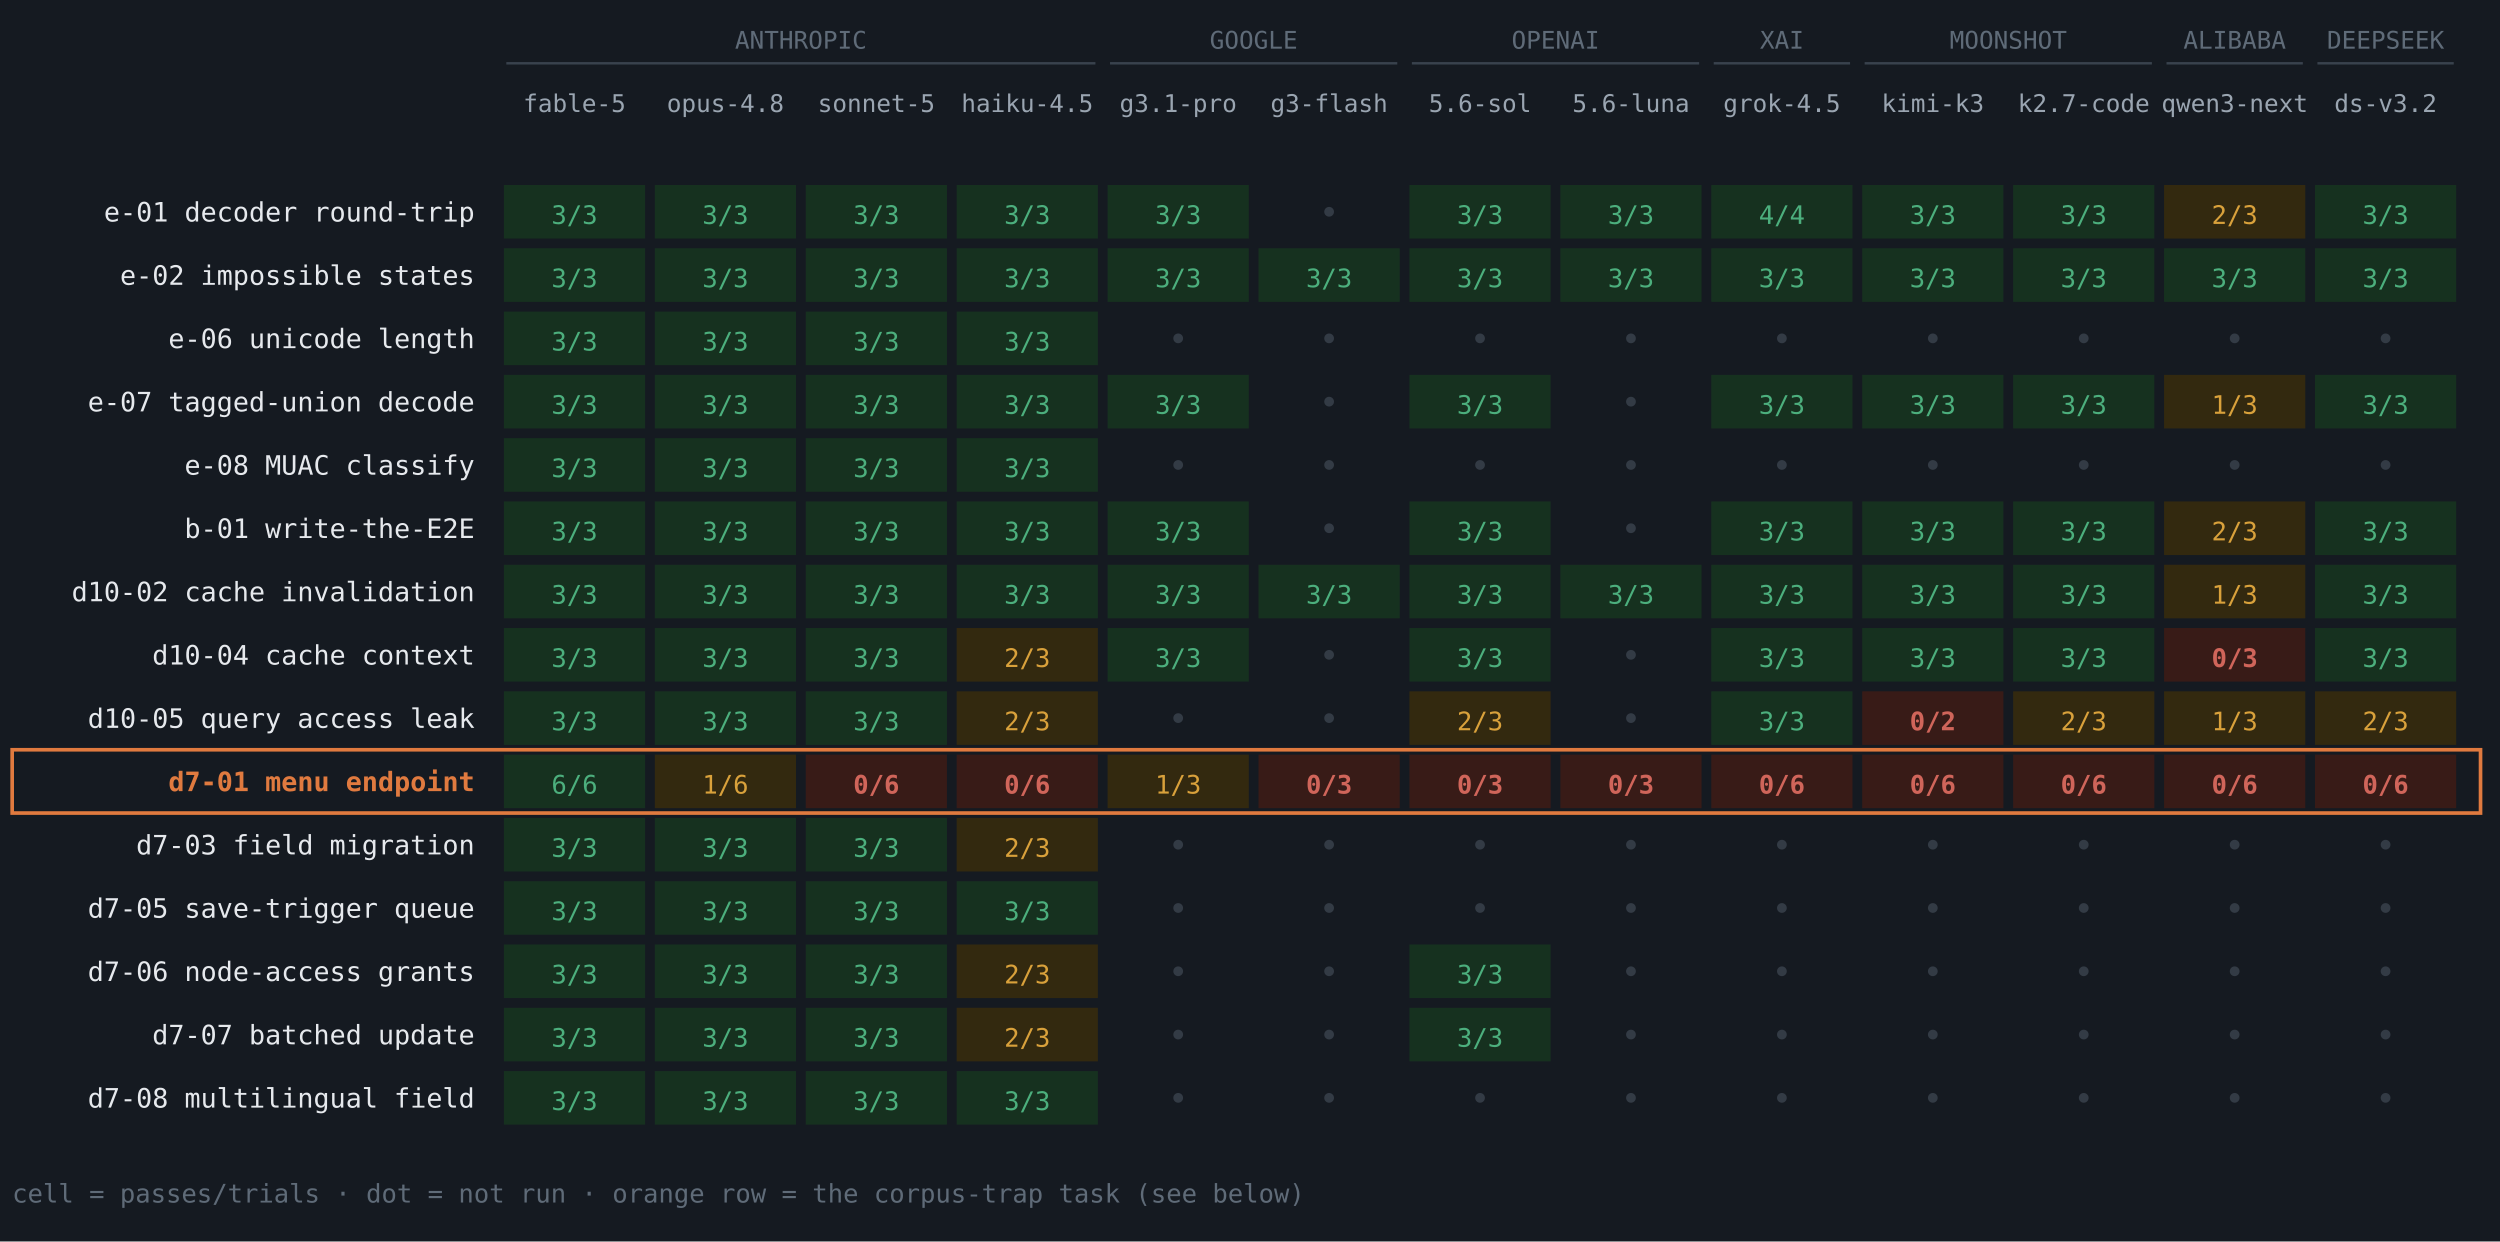
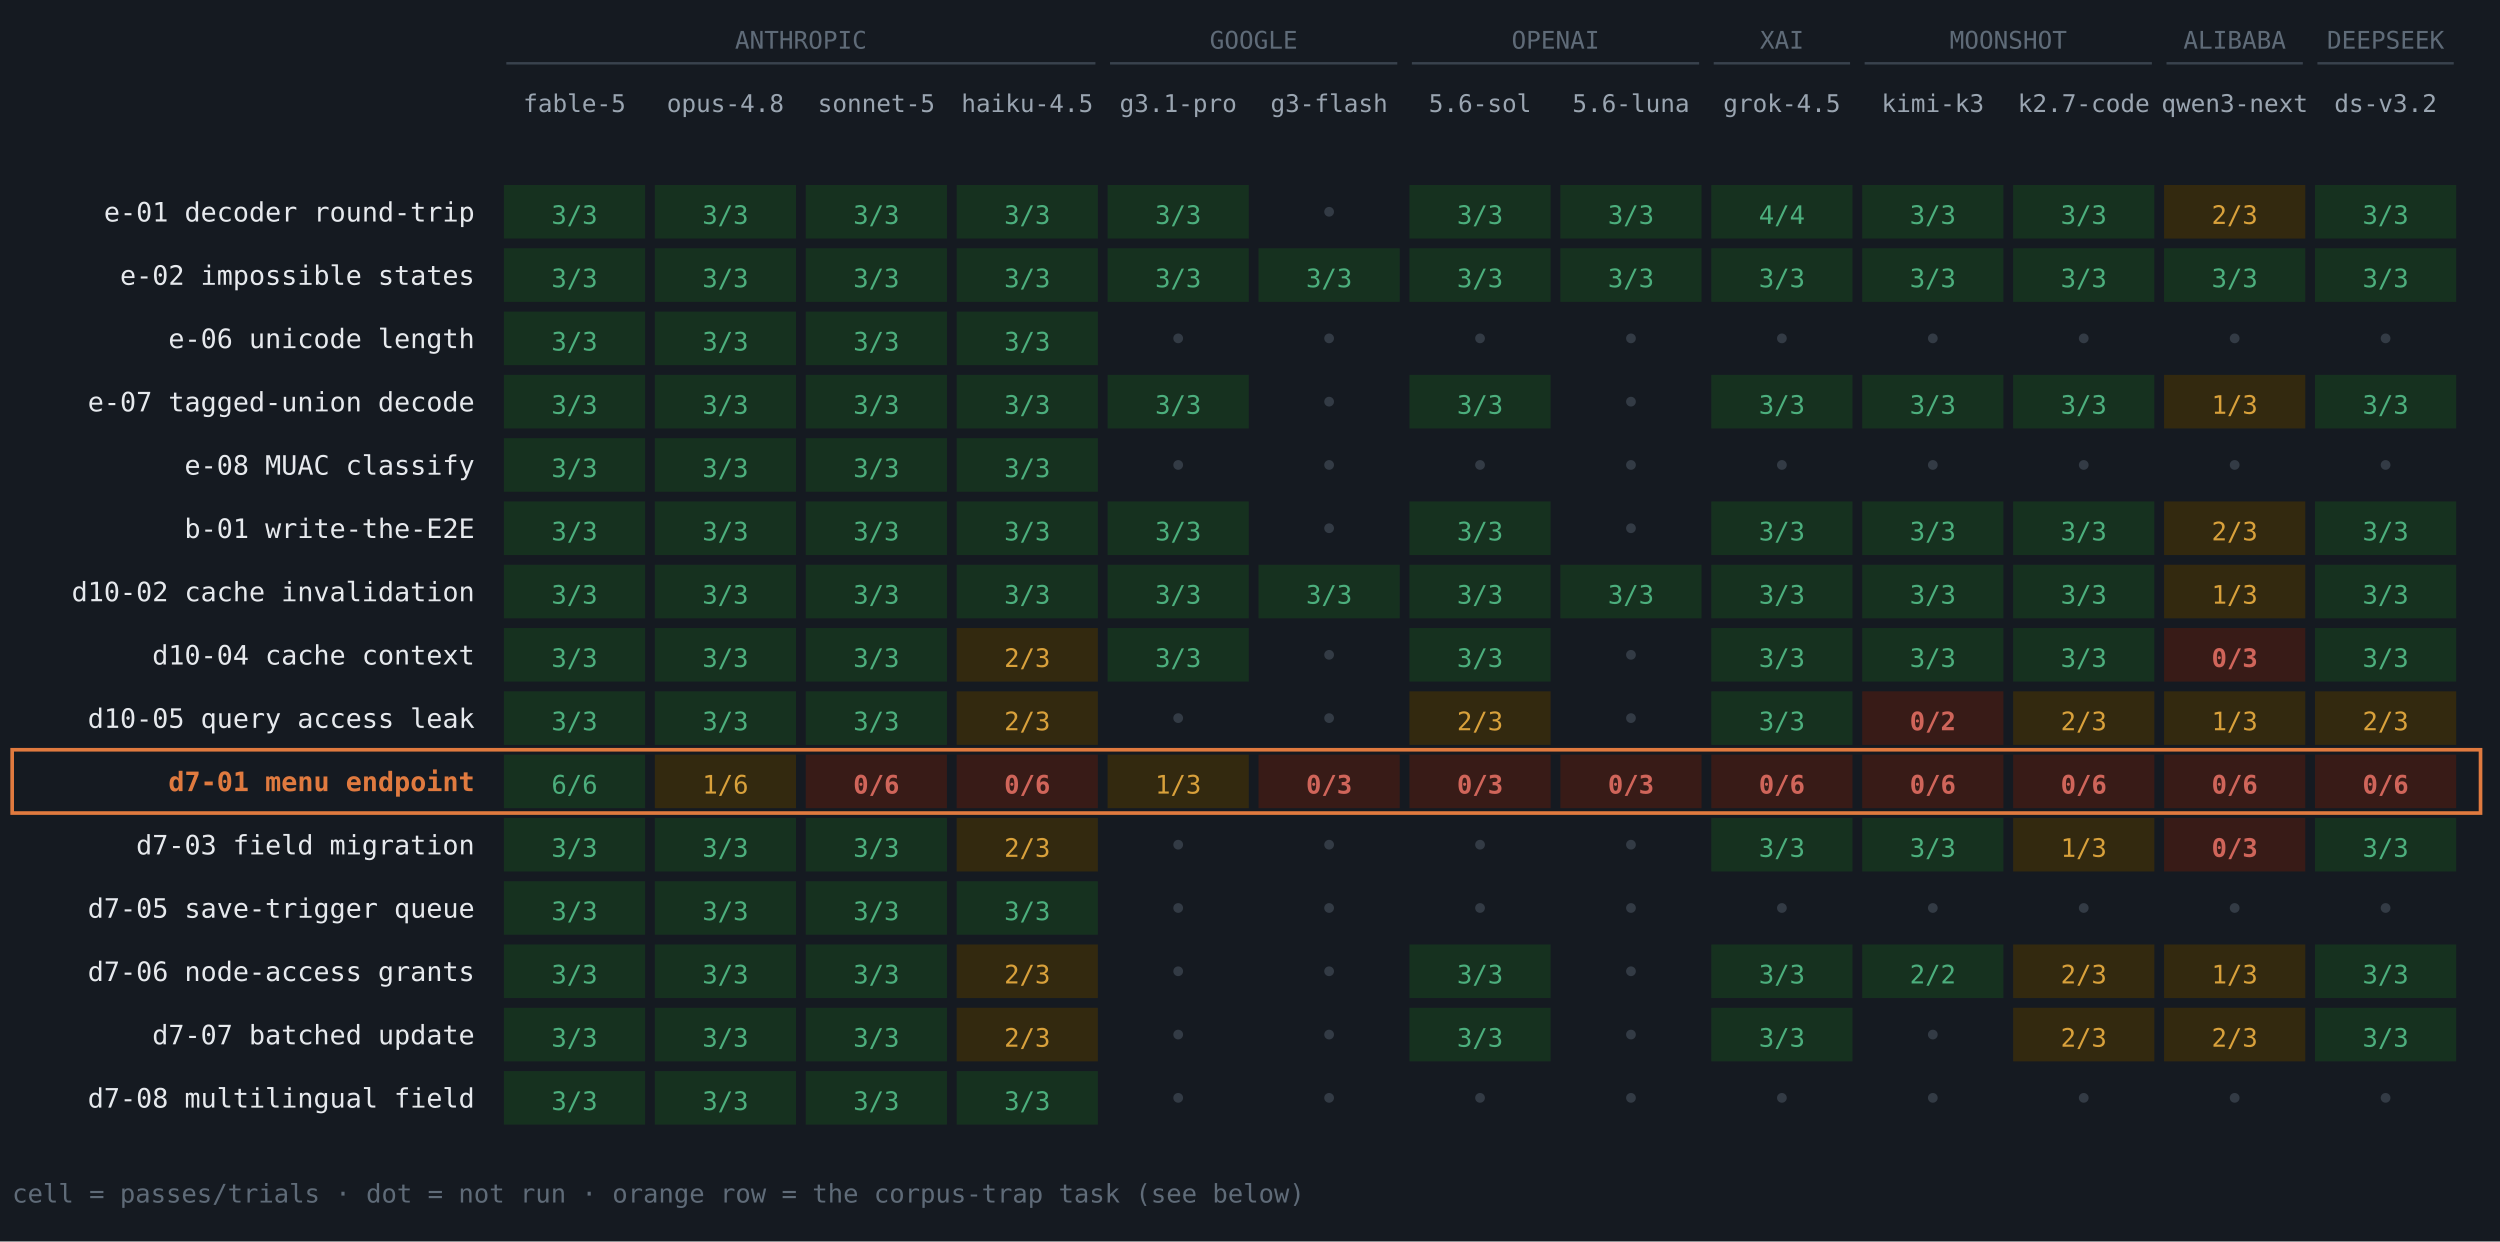
<svg xmlns="http://www.w3.org/2000/svg" width="1027" height="510" viewBox="0 0 1027 510" font-family="ui-monospace,'SF Mono','Cascadia Code',Menlo,Consolas,monospace">
  <rect width="1027" height="510" fill="#151A21" />
  <text x="329.0" y="20" font-size="10" fill="#5F6B78" text-anchor="middle" font-weight="normal">ANTHROPIC</text>
  <line x1="208" y1="26" x2="450" y2="26" stroke="#39424D" />
  <text x="236.0" y="46" font-size="10" fill="#9AA5B1" text-anchor="middle" font-weight="normal">fable-5</text>
  <text x="298.0" y="46" font-size="10" fill="#9AA5B1" text-anchor="middle" font-weight="normal">opus-4.8</text>
  <text x="360.0" y="46" font-size="10" fill="#9AA5B1" text-anchor="middle" font-weight="normal">sonnet-5</text>
  <text x="422.0" y="46" font-size="10" fill="#9AA5B1" text-anchor="middle" font-weight="normal">haiku-4.5</text>
  <text x="515.0" y="20" font-size="10" fill="#5F6B78" text-anchor="middle" font-weight="normal">GOOGLE</text>
  <line x1="456" y1="26" x2="574" y2="26" stroke="#39424D" />
  <text x="484.0" y="46" font-size="10" fill="#9AA5B1" text-anchor="middle" font-weight="normal">g3.1-pro</text>
  <text x="546.0" y="46" font-size="10" fill="#9AA5B1" text-anchor="middle" font-weight="normal">g3-flash</text>
  <text x="639.0" y="20" font-size="10" fill="#5F6B78" text-anchor="middle" font-weight="normal">OPENAI</text>
  <line x1="580" y1="26" x2="698" y2="26" stroke="#39424D" />
  <text x="608.0" y="46" font-size="10" fill="#9AA5B1" text-anchor="middle" font-weight="normal">5.6-sol</text>
  <text x="670.0" y="46" font-size="10" fill="#9AA5B1" text-anchor="middle" font-weight="normal">5.6-luna</text>
  <text x="732.0" y="20" font-size="10" fill="#5F6B78" text-anchor="middle" font-weight="normal">XAI</text>
  <line x1="704" y1="26" x2="760" y2="26" stroke="#39424D" />
  <text x="732.0" y="46" font-size="10" fill="#9AA5B1" text-anchor="middle" font-weight="normal">grok-4.5</text>
  <text x="825.0" y="20" font-size="10" fill="#5F6B78" text-anchor="middle" font-weight="normal">MOONSHOT</text>
  <line x1="766" y1="26" x2="884" y2="26" stroke="#39424D" />
  <text x="794.0" y="46" font-size="10" fill="#9AA5B1" text-anchor="middle" font-weight="normal">kimi-k3</text>
  <text x="856.0" y="46" font-size="10" fill="#9AA5B1" text-anchor="middle" font-weight="normal">k2.7-code</text>
  <text x="918.0" y="20" font-size="10" fill="#5F6B78" text-anchor="middle" font-weight="normal">ALIBABA</text>
  <line x1="890" y1="26" x2="946" y2="26" stroke="#39424D" />
  <text x="918.0" y="46" font-size="10" fill="#9AA5B1" text-anchor="middle" font-weight="normal">qwen3-next</text>
  <text x="980.0" y="20" font-size="10" fill="#5F6B78" text-anchor="middle" font-weight="normal">DEEPSEEK</text>
  <line x1="952" y1="26" x2="1008" y2="26" stroke="#39424D" />
  <text x="980.0" y="46" font-size="10" fill="#9AA5B1" text-anchor="middle" font-weight="normal">ds-v3.2</text>
  <text x="195" y="91" font-size="11" fill="#E6E9ED" text-anchor="end" font-weight="normal">e-01 decoder round-trip</text>
  <rect x="207" y="76" width="58" height="22" fill="#16311F" />
  <text x="236.0" y="92" font-size="10.5" fill="#4CAF7D" text-anchor="middle" font-weight="normal">3/3</text>
  <rect x="269" y="76" width="58" height="22" fill="#16311F" />
  <text x="298.0" y="92" font-size="10.5" fill="#4CAF7D" text-anchor="middle" font-weight="normal">3/3</text>
  <rect x="331" y="76" width="58" height="22" fill="#16311F" />
  <text x="360.0" y="92" font-size="10.5" fill="#4CAF7D" text-anchor="middle" font-weight="normal">3/3</text>
  <rect x="393" y="76" width="58" height="22" fill="#16311F" />
  <text x="422.0" y="92" font-size="10.5" fill="#4CAF7D" text-anchor="middle" font-weight="normal">3/3</text>
  <rect x="455" y="76" width="58" height="22" fill="#16311F" />
  <text x="484.0" y="92" font-size="10.5" fill="#4CAF7D" text-anchor="middle" font-weight="normal">3/3</text>
  <circle cx="546.0" cy="87" r="2" fill="#333B45" />
  <rect x="579" y="76" width="58" height="22" fill="#16311F" />
  <text x="608.0" y="92" font-size="10.5" fill="#4CAF7D" text-anchor="middle" font-weight="normal">3/3</text>
  <rect x="641" y="76" width="58" height="22" fill="#16311F" />
  <text x="670.0" y="92" font-size="10.5" fill="#4CAF7D" text-anchor="middle" font-weight="normal">3/3</text>
  <rect x="703" y="76" width="58" height="22" fill="#16311F" />
  <text x="732.0" y="92" font-size="10.5" fill="#4CAF7D" text-anchor="middle" font-weight="normal">4/4</text>
  <rect x="765" y="76" width="58" height="22" fill="#16311F" />
  <text x="794.0" y="92" font-size="10.5" fill="#4CAF7D" text-anchor="middle" font-weight="normal">3/3</text>
  <rect x="827" y="76" width="58" height="22" fill="#16311F" />
  <text x="856.0" y="92" font-size="10.5" fill="#4CAF7D" text-anchor="middle" font-weight="normal">3/3</text>
  <rect x="889" y="76" width="58" height="22" fill="#33290F" />
  <text x="918.0" y="92" font-size="10.5" fill="#D9A13B" text-anchor="middle" font-weight="normal">2/3</text>
  <rect x="951" y="76" width="58" height="22" fill="#16311F" />
  <text x="980.0" y="92" font-size="10.5" fill="#4CAF7D" text-anchor="middle" font-weight="normal">3/3</text>
  <text x="195" y="117" font-size="11" fill="#E6E9ED" text-anchor="end" font-weight="normal">e-02 impossible states</text>
  <rect x="207" y="102" width="58" height="22" fill="#16311F" />
  <text x="236.0" y="118" font-size="10.5" fill="#4CAF7D" text-anchor="middle" font-weight="normal">3/3</text>
  <rect x="269" y="102" width="58" height="22" fill="#16311F" />
  <text x="298.0" y="118" font-size="10.5" fill="#4CAF7D" text-anchor="middle" font-weight="normal">3/3</text>
  <rect x="331" y="102" width="58" height="22" fill="#16311F" />
  <text x="360.0" y="118" font-size="10.5" fill="#4CAF7D" text-anchor="middle" font-weight="normal">3/3</text>
  <rect x="393" y="102" width="58" height="22" fill="#16311F" />
  <text x="422.0" y="118" font-size="10.5" fill="#4CAF7D" text-anchor="middle" font-weight="normal">3/3</text>
  <rect x="455" y="102" width="58" height="22" fill="#16311F" />
  <text x="484.0" y="118" font-size="10.5" fill="#4CAF7D" text-anchor="middle" font-weight="normal">3/3</text>
  <rect x="517" y="102" width="58" height="22" fill="#16311F" />
  <text x="546.0" y="118" font-size="10.5" fill="#4CAF7D" text-anchor="middle" font-weight="normal">3/3</text>
  <rect x="579" y="102" width="58" height="22" fill="#16311F" />
  <text x="608.0" y="118" font-size="10.5" fill="#4CAF7D" text-anchor="middle" font-weight="normal">3/3</text>
  <rect x="641" y="102" width="58" height="22" fill="#16311F" />
  <text x="670.0" y="118" font-size="10.5" fill="#4CAF7D" text-anchor="middle" font-weight="normal">3/3</text>
  <rect x="703" y="102" width="58" height="22" fill="#16311F" />
  <text x="732.0" y="118" font-size="10.5" fill="#4CAF7D" text-anchor="middle" font-weight="normal">3/3</text>
  <rect x="765" y="102" width="58" height="22" fill="#16311F" />
  <text x="794.0" y="118" font-size="10.5" fill="#4CAF7D" text-anchor="middle" font-weight="normal">3/3</text>
  <rect x="827" y="102" width="58" height="22" fill="#16311F" />
  <text x="856.0" y="118" font-size="10.5" fill="#4CAF7D" text-anchor="middle" font-weight="normal">3/3</text>
  <rect x="889" y="102" width="58" height="22" fill="#16311F" />
  <text x="918.0" y="118" font-size="10.5" fill="#4CAF7D" text-anchor="middle" font-weight="normal">3/3</text>
  <rect x="951" y="102" width="58" height="22" fill="#16311F" />
  <text x="980.0" y="118" font-size="10.5" fill="#4CAF7D" text-anchor="middle" font-weight="normal">3/3</text>
  <text x="195" y="143" font-size="11" fill="#E6E9ED" text-anchor="end" font-weight="normal">e-06 unicode length</text>
  <rect x="207" y="128" width="58" height="22" fill="#16311F" />
  <text x="236.0" y="144" font-size="10.5" fill="#4CAF7D" text-anchor="middle" font-weight="normal">3/3</text>
  <rect x="269" y="128" width="58" height="22" fill="#16311F" />
  <text x="298.0" y="144" font-size="10.5" fill="#4CAF7D" text-anchor="middle" font-weight="normal">3/3</text>
  <rect x="331" y="128" width="58" height="22" fill="#16311F" />
  <text x="360.0" y="144" font-size="10.5" fill="#4CAF7D" text-anchor="middle" font-weight="normal">3/3</text>
  <rect x="393" y="128" width="58" height="22" fill="#16311F" />
  <text x="422.0" y="144" font-size="10.5" fill="#4CAF7D" text-anchor="middle" font-weight="normal">3/3</text>
  <circle cx="484.0" cy="139" r="2" fill="#333B45" />
  <circle cx="546.0" cy="139" r="2" fill="#333B45" />
  <circle cx="608.0" cy="139" r="2" fill="#333B45" />
  <circle cx="670.0" cy="139" r="2" fill="#333B45" />
  <circle cx="732.0" cy="139" r="2" fill="#333B45" />
  <circle cx="794.0" cy="139" r="2" fill="#333B45" />
  <circle cx="856.0" cy="139" r="2" fill="#333B45" />
  <circle cx="918.0" cy="139" r="2" fill="#333B45" />
  <circle cx="980.0" cy="139" r="2" fill="#333B45" />
  <text x="195" y="169" font-size="11" fill="#E6E9ED" text-anchor="end" font-weight="normal">e-07 tagged-union decode</text>
  <rect x="207" y="154" width="58" height="22" fill="#16311F" />
  <text x="236.0" y="170" font-size="10.5" fill="#4CAF7D" text-anchor="middle" font-weight="normal">3/3</text>
  <rect x="269" y="154" width="58" height="22" fill="#16311F" />
  <text x="298.0" y="170" font-size="10.5" fill="#4CAF7D" text-anchor="middle" font-weight="normal">3/3</text>
  <rect x="331" y="154" width="58" height="22" fill="#16311F" />
  <text x="360.0" y="170" font-size="10.5" fill="#4CAF7D" text-anchor="middle" font-weight="normal">3/3</text>
  <rect x="393" y="154" width="58" height="22" fill="#16311F" />
  <text x="422.0" y="170" font-size="10.5" fill="#4CAF7D" text-anchor="middle" font-weight="normal">3/3</text>
  <rect x="455" y="154" width="58" height="22" fill="#16311F" />
  <text x="484.0" y="170" font-size="10.5" fill="#4CAF7D" text-anchor="middle" font-weight="normal">3/3</text>
  <circle cx="546.0" cy="165" r="2" fill="#333B45" />
  <rect x="579" y="154" width="58" height="22" fill="#16311F" />
  <text x="608.0" y="170" font-size="10.5" fill="#4CAF7D" text-anchor="middle" font-weight="normal">3/3</text>
  <circle cx="670.0" cy="165" r="2" fill="#333B45" />
  <rect x="703" y="154" width="58" height="22" fill="#16311F" />
  <text x="732.0" y="170" font-size="10.5" fill="#4CAF7D" text-anchor="middle" font-weight="normal">3/3</text>
  <rect x="765" y="154" width="58" height="22" fill="#16311F" />
  <text x="794.0" y="170" font-size="10.5" fill="#4CAF7D" text-anchor="middle" font-weight="normal">3/3</text>
  <rect x="827" y="154" width="58" height="22" fill="#16311F" />
  <text x="856.0" y="170" font-size="10.5" fill="#4CAF7D" text-anchor="middle" font-weight="normal">3/3</text>
  <rect x="889" y="154" width="58" height="22" fill="#33290F" />
  <text x="918.0" y="170" font-size="10.5" fill="#D9A13B" text-anchor="middle" font-weight="normal">1/3</text>
  <rect x="951" y="154" width="58" height="22" fill="#16311F" />
  <text x="980.0" y="170" font-size="10.5" fill="#4CAF7D" text-anchor="middle" font-weight="normal">3/3</text>
  <text x="195" y="195" font-size="11" fill="#E6E9ED" text-anchor="end" font-weight="normal">e-08 MUAC classify</text>
  <rect x="207" y="180" width="58" height="22" fill="#16311F" />
  <text x="236.0" y="196" font-size="10.5" fill="#4CAF7D" text-anchor="middle" font-weight="normal">3/3</text>
  <rect x="269" y="180" width="58" height="22" fill="#16311F" />
  <text x="298.0" y="196" font-size="10.5" fill="#4CAF7D" text-anchor="middle" font-weight="normal">3/3</text>
  <rect x="331" y="180" width="58" height="22" fill="#16311F" />
  <text x="360.0" y="196" font-size="10.5" fill="#4CAF7D" text-anchor="middle" font-weight="normal">3/3</text>
  <rect x="393" y="180" width="58" height="22" fill="#16311F" />
  <text x="422.0" y="196" font-size="10.5" fill="#4CAF7D" text-anchor="middle" font-weight="normal">3/3</text>
  <circle cx="484.0" cy="191" r="2" fill="#333B45" />
  <circle cx="546.0" cy="191" r="2" fill="#333B45" />
  <circle cx="608.0" cy="191" r="2" fill="#333B45" />
  <circle cx="670.0" cy="191" r="2" fill="#333B45" />
  <circle cx="732.0" cy="191" r="2" fill="#333B45" />
  <circle cx="794.0" cy="191" r="2" fill="#333B45" />
  <circle cx="856.0" cy="191" r="2" fill="#333B45" />
  <circle cx="918.0" cy="191" r="2" fill="#333B45" />
  <circle cx="980.0" cy="191" r="2" fill="#333B45" />
  <text x="195" y="221" font-size="11" fill="#E6E9ED" text-anchor="end" font-weight="normal">b-01 write-the-E2E</text>
  <rect x="207" y="206" width="58" height="22" fill="#16311F" />
  <text x="236.0" y="222" font-size="10.5" fill="#4CAF7D" text-anchor="middle" font-weight="normal">3/3</text>
  <rect x="269" y="206" width="58" height="22" fill="#16311F" />
  <text x="298.0" y="222" font-size="10.5" fill="#4CAF7D" text-anchor="middle" font-weight="normal">3/3</text>
  <rect x="331" y="206" width="58" height="22" fill="#16311F" />
  <text x="360.0" y="222" font-size="10.5" fill="#4CAF7D" text-anchor="middle" font-weight="normal">3/3</text>
  <rect x="393" y="206" width="58" height="22" fill="#16311F" />
  <text x="422.0" y="222" font-size="10.5" fill="#4CAF7D" text-anchor="middle" font-weight="normal">3/3</text>
  <rect x="455" y="206" width="58" height="22" fill="#16311F" />
  <text x="484.0" y="222" font-size="10.5" fill="#4CAF7D" text-anchor="middle" font-weight="normal">3/3</text>
  <circle cx="546.0" cy="217" r="2" fill="#333B45" />
  <rect x="579" y="206" width="58" height="22" fill="#16311F" />
  <text x="608.0" y="222" font-size="10.5" fill="#4CAF7D" text-anchor="middle" font-weight="normal">3/3</text>
  <circle cx="670.0" cy="217" r="2" fill="#333B45" />
  <rect x="703" y="206" width="58" height="22" fill="#16311F" />
  <text x="732.0" y="222" font-size="10.5" fill="#4CAF7D" text-anchor="middle" font-weight="normal">3/3</text>
  <rect x="765" y="206" width="58" height="22" fill="#16311F" />
  <text x="794.0" y="222" font-size="10.5" fill="#4CAF7D" text-anchor="middle" font-weight="normal">3/3</text>
  <rect x="827" y="206" width="58" height="22" fill="#16311F" />
  <text x="856.0" y="222" font-size="10.5" fill="#4CAF7D" text-anchor="middle" font-weight="normal">3/3</text>
  <rect x="889" y="206" width="58" height="22" fill="#33290F" />
  <text x="918.0" y="222" font-size="10.5" fill="#D9A13B" text-anchor="middle" font-weight="normal">2/3</text>
  <rect x="951" y="206" width="58" height="22" fill="#16311F" />
  <text x="980.0" y="222" font-size="10.5" fill="#4CAF7D" text-anchor="middle" font-weight="normal">3/3</text>
  <text x="195" y="247" font-size="11" fill="#E6E9ED" text-anchor="end" font-weight="normal">d10-02 cache invalidation</text>
  <rect x="207" y="232" width="58" height="22" fill="#16311F" />
  <text x="236.0" y="248" font-size="10.5" fill="#4CAF7D" text-anchor="middle" font-weight="normal">3/3</text>
  <rect x="269" y="232" width="58" height="22" fill="#16311F" />
  <text x="298.0" y="248" font-size="10.5" fill="#4CAF7D" text-anchor="middle" font-weight="normal">3/3</text>
  <rect x="331" y="232" width="58" height="22" fill="#16311F" />
  <text x="360.0" y="248" font-size="10.5" fill="#4CAF7D" text-anchor="middle" font-weight="normal">3/3</text>
  <rect x="393" y="232" width="58" height="22" fill="#16311F" />
  <text x="422.0" y="248" font-size="10.5" fill="#4CAF7D" text-anchor="middle" font-weight="normal">3/3</text>
  <rect x="455" y="232" width="58" height="22" fill="#16311F" />
  <text x="484.0" y="248" font-size="10.5" fill="#4CAF7D" text-anchor="middle" font-weight="normal">3/3</text>
  <rect x="517" y="232" width="58" height="22" fill="#16311F" />
  <text x="546.0" y="248" font-size="10.5" fill="#4CAF7D" text-anchor="middle" font-weight="normal">3/3</text>
  <rect x="579" y="232" width="58" height="22" fill="#16311F" />
  <text x="608.0" y="248" font-size="10.5" fill="#4CAF7D" text-anchor="middle" font-weight="normal">3/3</text>
  <rect x="641" y="232" width="58" height="22" fill="#16311F" />
  <text x="670.0" y="248" font-size="10.5" fill="#4CAF7D" text-anchor="middle" font-weight="normal">3/3</text>
  <rect x="703" y="232" width="58" height="22" fill="#16311F" />
  <text x="732.0" y="248" font-size="10.5" fill="#4CAF7D" text-anchor="middle" font-weight="normal">3/3</text>
  <rect x="765" y="232" width="58" height="22" fill="#16311F" />
  <text x="794.0" y="248" font-size="10.5" fill="#4CAF7D" text-anchor="middle" font-weight="normal">3/3</text>
  <rect x="827" y="232" width="58" height="22" fill="#16311F" />
  <text x="856.0" y="248" font-size="10.5" fill="#4CAF7D" text-anchor="middle" font-weight="normal">3/3</text>
  <rect x="889" y="232" width="58" height="22" fill="#33290F" />
  <text x="918.0" y="248" font-size="10.5" fill="#D9A13B" text-anchor="middle" font-weight="normal">1/3</text>
  <rect x="951" y="232" width="58" height="22" fill="#16311F" />
  <text x="980.0" y="248" font-size="10.5" fill="#4CAF7D" text-anchor="middle" font-weight="normal">3/3</text>
  <text x="195" y="273" font-size="11" fill="#E6E9ED" text-anchor="end" font-weight="normal">d10-04 cache context</text>
  <rect x="207" y="258" width="58" height="22" fill="#16311F" />
  <text x="236.0" y="274" font-size="10.5" fill="#4CAF7D" text-anchor="middle" font-weight="normal">3/3</text>
  <rect x="269" y="258" width="58" height="22" fill="#16311F" />
  <text x="298.0" y="274" font-size="10.5" fill="#4CAF7D" text-anchor="middle" font-weight="normal">3/3</text>
  <rect x="331" y="258" width="58" height="22" fill="#16311F" />
  <text x="360.0" y="274" font-size="10.5" fill="#4CAF7D" text-anchor="middle" font-weight="normal">3/3</text>
  <rect x="393" y="258" width="58" height="22" fill="#33290F" />
  <text x="422.0" y="274" font-size="10.5" fill="#D9A13B" text-anchor="middle" font-weight="normal">2/3</text>
  <rect x="455" y="258" width="58" height="22" fill="#16311F" />
  <text x="484.0" y="274" font-size="10.5" fill="#4CAF7D" text-anchor="middle" font-weight="normal">3/3</text>
  <circle cx="546.0" cy="269" r="2" fill="#333B45" />
  <rect x="579" y="258" width="58" height="22" fill="#16311F" />
  <text x="608.0" y="274" font-size="10.5" fill="#4CAF7D" text-anchor="middle" font-weight="normal">3/3</text>
  <circle cx="670.0" cy="269" r="2" fill="#333B45" />
  <rect x="703" y="258" width="58" height="22" fill="#16311F" />
  <text x="732.0" y="274" font-size="10.5" fill="#4CAF7D" text-anchor="middle" font-weight="normal">3/3</text>
  <rect x="765" y="258" width="58" height="22" fill="#16311F" />
  <text x="794.0" y="274" font-size="10.5" fill="#4CAF7D" text-anchor="middle" font-weight="normal">3/3</text>
  <rect x="827" y="258" width="58" height="22" fill="#16311F" />
  <text x="856.0" y="274" font-size="10.5" fill="#4CAF7D" text-anchor="middle" font-weight="normal">3/3</text>
  <rect x="889" y="258" width="58" height="22" fill="#381B17" />
  <text x="918.0" y="274" font-size="10.5" fill="#D0655A" text-anchor="middle" font-weight="bold">0/3</text>
  <rect x="951" y="258" width="58" height="22" fill="#16311F" />
  <text x="980.0" y="274" font-size="10.5" fill="#4CAF7D" text-anchor="middle" font-weight="normal">3/3</text>
  <text x="195" y="299" font-size="11" fill="#E6E9ED" text-anchor="end" font-weight="normal">d10-05 query access leak</text>
  <rect x="207" y="284" width="58" height="22" fill="#16311F" />
  <text x="236.0" y="300" font-size="10.5" fill="#4CAF7D" text-anchor="middle" font-weight="normal">3/3</text>
  <rect x="269" y="284" width="58" height="22" fill="#16311F" />
  <text x="298.0" y="300" font-size="10.5" fill="#4CAF7D" text-anchor="middle" font-weight="normal">3/3</text>
  <rect x="331" y="284" width="58" height="22" fill="#16311F" />
  <text x="360.0" y="300" font-size="10.5" fill="#4CAF7D" text-anchor="middle" font-weight="normal">3/3</text>
  <rect x="393" y="284" width="58" height="22" fill="#33290F" />
  <text x="422.0" y="300" font-size="10.5" fill="#D9A13B" text-anchor="middle" font-weight="normal">2/3</text>
  <circle cx="484.0" cy="295" r="2" fill="#333B45" />
  <circle cx="546.0" cy="295" r="2" fill="#333B45" />
  <rect x="579" y="284" width="58" height="22" fill="#33290F" />
  <text x="608.0" y="300" font-size="10.5" fill="#D9A13B" text-anchor="middle" font-weight="normal">2/3</text>
  <circle cx="670.0" cy="295" r="2" fill="#333B45" />
  <rect x="703" y="284" width="58" height="22" fill="#16311F" />
  <text x="732.0" y="300" font-size="10.5" fill="#4CAF7D" text-anchor="middle" font-weight="normal">3/3</text>
  <rect x="765" y="284" width="58" height="22" fill="#381B17" />
  <text x="794.0" y="300" font-size="10.5" fill="#D0655A" text-anchor="middle" font-weight="bold">0/2</text>
  <rect x="827" y="284" width="58" height="22" fill="#33290F" />
  <text x="856.0" y="300" font-size="10.5" fill="#D9A13B" text-anchor="middle" font-weight="normal">2/3</text>
  <rect x="889" y="284" width="58" height="22" fill="#33290F" />
  <text x="918.0" y="300" font-size="10.5" fill="#D9A13B" text-anchor="middle" font-weight="normal">1/3</text>
  <rect x="951" y="284" width="58" height="22" fill="#33290F" />
  <text x="980.0" y="300" font-size="10.5" fill="#D9A13B" text-anchor="middle" font-weight="normal">2/3</text>
  <text x="195" y="325" font-size="11" fill="#E07A3F" text-anchor="end" font-weight="bold">d7-01 menu endpoint</text>
  <rect x="207" y="310" width="58" height="22" fill="#16311F" />
  <text x="236.0" y="326" font-size="10.5" fill="#4CAF7D" text-anchor="middle" font-weight="normal">6/6</text>
  <rect x="269" y="310" width="58" height="22" fill="#33290F" />
  <text x="298.0" y="326" font-size="10.5" fill="#D9A13B" text-anchor="middle" font-weight="normal">1/6</text>
  <rect x="331" y="310" width="58" height="22" fill="#381B17" />
  <text x="360.0" y="326" font-size="10.5" fill="#D0655A" text-anchor="middle" font-weight="bold">0/6</text>
  <rect x="393" y="310" width="58" height="22" fill="#381B17" />
  <text x="422.0" y="326" font-size="10.5" fill="#D0655A" text-anchor="middle" font-weight="bold">0/6</text>
  <rect x="455" y="310" width="58" height="22" fill="#33290F" />
  <text x="484.0" y="326" font-size="10.5" fill="#D9A13B" text-anchor="middle" font-weight="normal">1/3</text>
  <rect x="517" y="310" width="58" height="22" fill="#381B17" />
  <text x="546.0" y="326" font-size="10.5" fill="#D0655A" text-anchor="middle" font-weight="bold">0/3</text>
  <rect x="579" y="310" width="58" height="22" fill="#381B17" />
  <text x="608.0" y="326" font-size="10.5" fill="#D0655A" text-anchor="middle" font-weight="bold">0/3</text>
  <rect x="641" y="310" width="58" height="22" fill="#381B17" />
  <text x="670.0" y="326" font-size="10.5" fill="#D0655A" text-anchor="middle" font-weight="bold">0/3</text>
  <rect x="703" y="310" width="58" height="22" fill="#381B17" />
  <text x="732.0" y="326" font-size="10.5" fill="#D0655A" text-anchor="middle" font-weight="bold">0/6</text>
  <rect x="765" y="310" width="58" height="22" fill="#381B17" />
  <text x="794.0" y="326" font-size="10.5" fill="#D0655A" text-anchor="middle" font-weight="bold">0/6</text>
  <rect x="827" y="310" width="58" height="22" fill="#381B17" />
  <text x="856.0" y="326" font-size="10.5" fill="#D0655A" text-anchor="middle" font-weight="bold">0/6</text>
  <rect x="889" y="310" width="58" height="22" fill="#381B17" />
  <text x="918.0" y="326" font-size="10.5" fill="#D0655A" text-anchor="middle" font-weight="bold">0/6</text>
  <rect x="951" y="310" width="58" height="22" fill="#381B17" />
  <text x="980.0" y="326" font-size="10.5" fill="#D0655A" text-anchor="middle" font-weight="bold">0/6</text>
  <rect x="5" y="308" width="1014" height="26" fill="none" stroke="#E07A3F" stroke-width="1.5" />
  <text x="195" y="351" font-size="11" fill="#E6E9ED" text-anchor="end" font-weight="normal">d7-03 field migration</text>
  <rect x="207" y="336" width="58" height="22" fill="#16311F" />
  <text x="236.0" y="352" font-size="10.5" fill="#4CAF7D" text-anchor="middle" font-weight="normal">3/3</text>
  <rect x="269" y="336" width="58" height="22" fill="#16311F" />
  <text x="298.0" y="352" font-size="10.5" fill="#4CAF7D" text-anchor="middle" font-weight="normal">3/3</text>
  <rect x="331" y="336" width="58" height="22" fill="#16311F" />
  <text x="360.0" y="352" font-size="10.5" fill="#4CAF7D" text-anchor="middle" font-weight="normal">3/3</text>
  <rect x="393" y="336" width="58" height="22" fill="#33290F" />
  <text x="422.0" y="352" font-size="10.5" fill="#D9A13B" text-anchor="middle" font-weight="normal">2/3</text>
  <circle cx="484.0" cy="347" r="2" fill="#333B45" />
  <circle cx="546.0" cy="347" r="2" fill="#333B45" />
  <circle cx="608.0" cy="347" r="2" fill="#333B45" />
  <circle cx="670.0" cy="347" r="2" fill="#333B45" />
-   <circle cx="732.0" cy="347" r="2" fill="#333B45" />
-   <circle cx="794.0" cy="347" r="2" fill="#333B45" />
-   <circle cx="856.0" cy="347" r="2" fill="#333B45" />
-   <circle cx="918.0" cy="347" r="2" fill="#333B45" />
-   <circle cx="980.0" cy="347" r="2" fill="#333B45" />
+   <rect x="703" y="336" width="58" height="22" fill="#16311F" />
+   <text x="732.0" y="352" font-size="10.5" fill="#4CAF7D" text-anchor="middle" font-weight="normal">3/3</text>
+   <rect x="765" y="336" width="58" height="22" fill="#16311F" />
+   <text x="794.0" y="352" font-size="10.5" fill="#4CAF7D" text-anchor="middle" font-weight="normal">3/3</text>
+   <rect x="827" y="336" width="58" height="22" fill="#33290F" />
+   <text x="856.0" y="352" font-size="10.5" fill="#D9A13B" text-anchor="middle" font-weight="normal">1/3</text>
+   <rect x="889" y="336" width="58" height="22" fill="#381B17" />
+   <text x="918.0" y="352" font-size="10.5" fill="#D0655A" text-anchor="middle" font-weight="bold">0/3</text>
+   <rect x="951" y="336" width="58" height="22" fill="#16311F" />
+   <text x="980.0" y="352" font-size="10.5" fill="#4CAF7D" text-anchor="middle" font-weight="normal">3/3</text>
  <text x="195" y="377" font-size="11" fill="#E6E9ED" text-anchor="end" font-weight="normal">d7-05 save-trigger queue</text>
  <rect x="207" y="362" width="58" height="22" fill="#16311F" />
  <text x="236.0" y="378" font-size="10.5" fill="#4CAF7D" text-anchor="middle" font-weight="normal">3/3</text>
  <rect x="269" y="362" width="58" height="22" fill="#16311F" />
  <text x="298.0" y="378" font-size="10.5" fill="#4CAF7D" text-anchor="middle" font-weight="normal">3/3</text>
  <rect x="331" y="362" width="58" height="22" fill="#16311F" />
  <text x="360.0" y="378" font-size="10.5" fill="#4CAF7D" text-anchor="middle" font-weight="normal">3/3</text>
  <rect x="393" y="362" width="58" height="22" fill="#16311F" />
  <text x="422.0" y="378" font-size="10.5" fill="#4CAF7D" text-anchor="middle" font-weight="normal">3/3</text>
  <circle cx="484.0" cy="373" r="2" fill="#333B45" />
  <circle cx="546.0" cy="373" r="2" fill="#333B45" />
  <circle cx="608.0" cy="373" r="2" fill="#333B45" />
  <circle cx="670.0" cy="373" r="2" fill="#333B45" />
  <circle cx="732.0" cy="373" r="2" fill="#333B45" />
  <circle cx="794.0" cy="373" r="2" fill="#333B45" />
  <circle cx="856.0" cy="373" r="2" fill="#333B45" />
  <circle cx="918.0" cy="373" r="2" fill="#333B45" />
  <circle cx="980.0" cy="373" r="2" fill="#333B45" />
  <text x="195" y="403" font-size="11" fill="#E6E9ED" text-anchor="end" font-weight="normal">d7-06 node-access grants</text>
  <rect x="207" y="388" width="58" height="22" fill="#16311F" />
  <text x="236.0" y="404" font-size="10.5" fill="#4CAF7D" text-anchor="middle" font-weight="normal">3/3</text>
  <rect x="269" y="388" width="58" height="22" fill="#16311F" />
  <text x="298.0" y="404" font-size="10.5" fill="#4CAF7D" text-anchor="middle" font-weight="normal">3/3</text>
  <rect x="331" y="388" width="58" height="22" fill="#16311F" />
  <text x="360.0" y="404" font-size="10.5" fill="#4CAF7D" text-anchor="middle" font-weight="normal">3/3</text>
  <rect x="393" y="388" width="58" height="22" fill="#33290F" />
  <text x="422.0" y="404" font-size="10.5" fill="#D9A13B" text-anchor="middle" font-weight="normal">2/3</text>
  <circle cx="484.0" cy="399" r="2" fill="#333B45" />
  <circle cx="546.0" cy="399" r="2" fill="#333B45" />
  <rect x="579" y="388" width="58" height="22" fill="#16311F" />
  <text x="608.0" y="404" font-size="10.5" fill="#4CAF7D" text-anchor="middle" font-weight="normal">3/3</text>
  <circle cx="670.0" cy="399" r="2" fill="#333B45" />
-   <circle cx="732.0" cy="399" r="2" fill="#333B45" />
-   <circle cx="794.0" cy="399" r="2" fill="#333B45" />
-   <circle cx="856.0" cy="399" r="2" fill="#333B45" />
-   <circle cx="918.0" cy="399" r="2" fill="#333B45" />
-   <circle cx="980.0" cy="399" r="2" fill="#333B45" />
+   <rect x="703" y="388" width="58" height="22" fill="#16311F" />
+   <text x="732.0" y="404" font-size="10.5" fill="#4CAF7D" text-anchor="middle" font-weight="normal">3/3</text>
+   <rect x="765" y="388" width="58" height="22" fill="#16311F" />
+   <text x="794.0" y="404" font-size="10.5" fill="#4CAF7D" text-anchor="middle" font-weight="normal">2/2</text>
+   <rect x="827" y="388" width="58" height="22" fill="#33290F" />
+   <text x="856.0" y="404" font-size="10.5" fill="#D9A13B" text-anchor="middle" font-weight="normal">2/3</text>
+   <rect x="889" y="388" width="58" height="22" fill="#33290F" />
+   <text x="918.0" y="404" font-size="10.5" fill="#D9A13B" text-anchor="middle" font-weight="normal">1/3</text>
+   <rect x="951" y="388" width="58" height="22" fill="#16311F" />
+   <text x="980.0" y="404" font-size="10.5" fill="#4CAF7D" text-anchor="middle" font-weight="normal">3/3</text>
  <text x="195" y="429" font-size="11" fill="#E6E9ED" text-anchor="end" font-weight="normal">d7-07 batched update</text>
  <rect x="207" y="414" width="58" height="22" fill="#16311F" />
  <text x="236.0" y="430" font-size="10.5" fill="#4CAF7D" text-anchor="middle" font-weight="normal">3/3</text>
  <rect x="269" y="414" width="58" height="22" fill="#16311F" />
  <text x="298.0" y="430" font-size="10.5" fill="#4CAF7D" text-anchor="middle" font-weight="normal">3/3</text>
  <rect x="331" y="414" width="58" height="22" fill="#16311F" />
  <text x="360.0" y="430" font-size="10.5" fill="#4CAF7D" text-anchor="middle" font-weight="normal">3/3</text>
  <rect x="393" y="414" width="58" height="22" fill="#33290F" />
  <text x="422.0" y="430" font-size="10.5" fill="#D9A13B" text-anchor="middle" font-weight="normal">2/3</text>
  <circle cx="484.0" cy="425" r="2" fill="#333B45" />
  <circle cx="546.0" cy="425" r="2" fill="#333B45" />
  <rect x="579" y="414" width="58" height="22" fill="#16311F" />
  <text x="608.0" y="430" font-size="10.5" fill="#4CAF7D" text-anchor="middle" font-weight="normal">3/3</text>
  <circle cx="670.0" cy="425" r="2" fill="#333B45" />
-   <circle cx="732.0" cy="425" r="2" fill="#333B45" />
+   <rect x="703" y="414" width="58" height="22" fill="#16311F" />
+   <text x="732.0" y="430" font-size="10.5" fill="#4CAF7D" text-anchor="middle" font-weight="normal">3/3</text>
  <circle cx="794.0" cy="425" r="2" fill="#333B45" />
-   <circle cx="856.0" cy="425" r="2" fill="#333B45" />
-   <circle cx="918.0" cy="425" r="2" fill="#333B45" />
-   <circle cx="980.0" cy="425" r="2" fill="#333B45" />
+   <rect x="827" y="414" width="58" height="22" fill="#33290F" />
+   <text x="856.0" y="430" font-size="10.5" fill="#D9A13B" text-anchor="middle" font-weight="normal">2/3</text>
+   <rect x="889" y="414" width="58" height="22" fill="#33290F" />
+   <text x="918.0" y="430" font-size="10.5" fill="#D9A13B" text-anchor="middle" font-weight="normal">2/3</text>
+   <rect x="951" y="414" width="58" height="22" fill="#16311F" />
+   <text x="980.0" y="430" font-size="10.5" fill="#4CAF7D" text-anchor="middle" font-weight="normal">3/3</text>
  <text x="195" y="455" font-size="11" fill="#E6E9ED" text-anchor="end" font-weight="normal">d7-08 multilingual field</text>
  <rect x="207" y="440" width="58" height="22" fill="#16311F" />
  <text x="236.0" y="456" font-size="10.5" fill="#4CAF7D" text-anchor="middle" font-weight="normal">3/3</text>
  <rect x="269" y="440" width="58" height="22" fill="#16311F" />
  <text x="298.0" y="456" font-size="10.5" fill="#4CAF7D" text-anchor="middle" font-weight="normal">3/3</text>
  <rect x="331" y="440" width="58" height="22" fill="#16311F" />
  <text x="360.0" y="456" font-size="10.5" fill="#4CAF7D" text-anchor="middle" font-weight="normal">3/3</text>
  <rect x="393" y="440" width="58" height="22" fill="#16311F" />
  <text x="422.0" y="456" font-size="10.5" fill="#4CAF7D" text-anchor="middle" font-weight="normal">3/3</text>
  <circle cx="484.0" cy="451" r="2" fill="#333B45" />
  <circle cx="546.0" cy="451" r="2" fill="#333B45" />
  <circle cx="608.0" cy="451" r="2" fill="#333B45" />
  <circle cx="670.0" cy="451" r="2" fill="#333B45" />
  <circle cx="732.0" cy="451" r="2" fill="#333B45" />
  <circle cx="794.0" cy="451" r="2" fill="#333B45" />
  <circle cx="856.0" cy="451" r="2" fill="#333B45" />
  <circle cx="918.0" cy="451" r="2" fill="#333B45" />
  <circle cx="980.0" cy="451" r="2" fill="#333B45" />
  <text x="5" y="494" font-size="10.5" fill="#5F6B78" text-anchor="start" font-weight="normal">cell = passes/trials · dot = not run · orange row = the corpus-trap task (see below)</text>
</svg>
